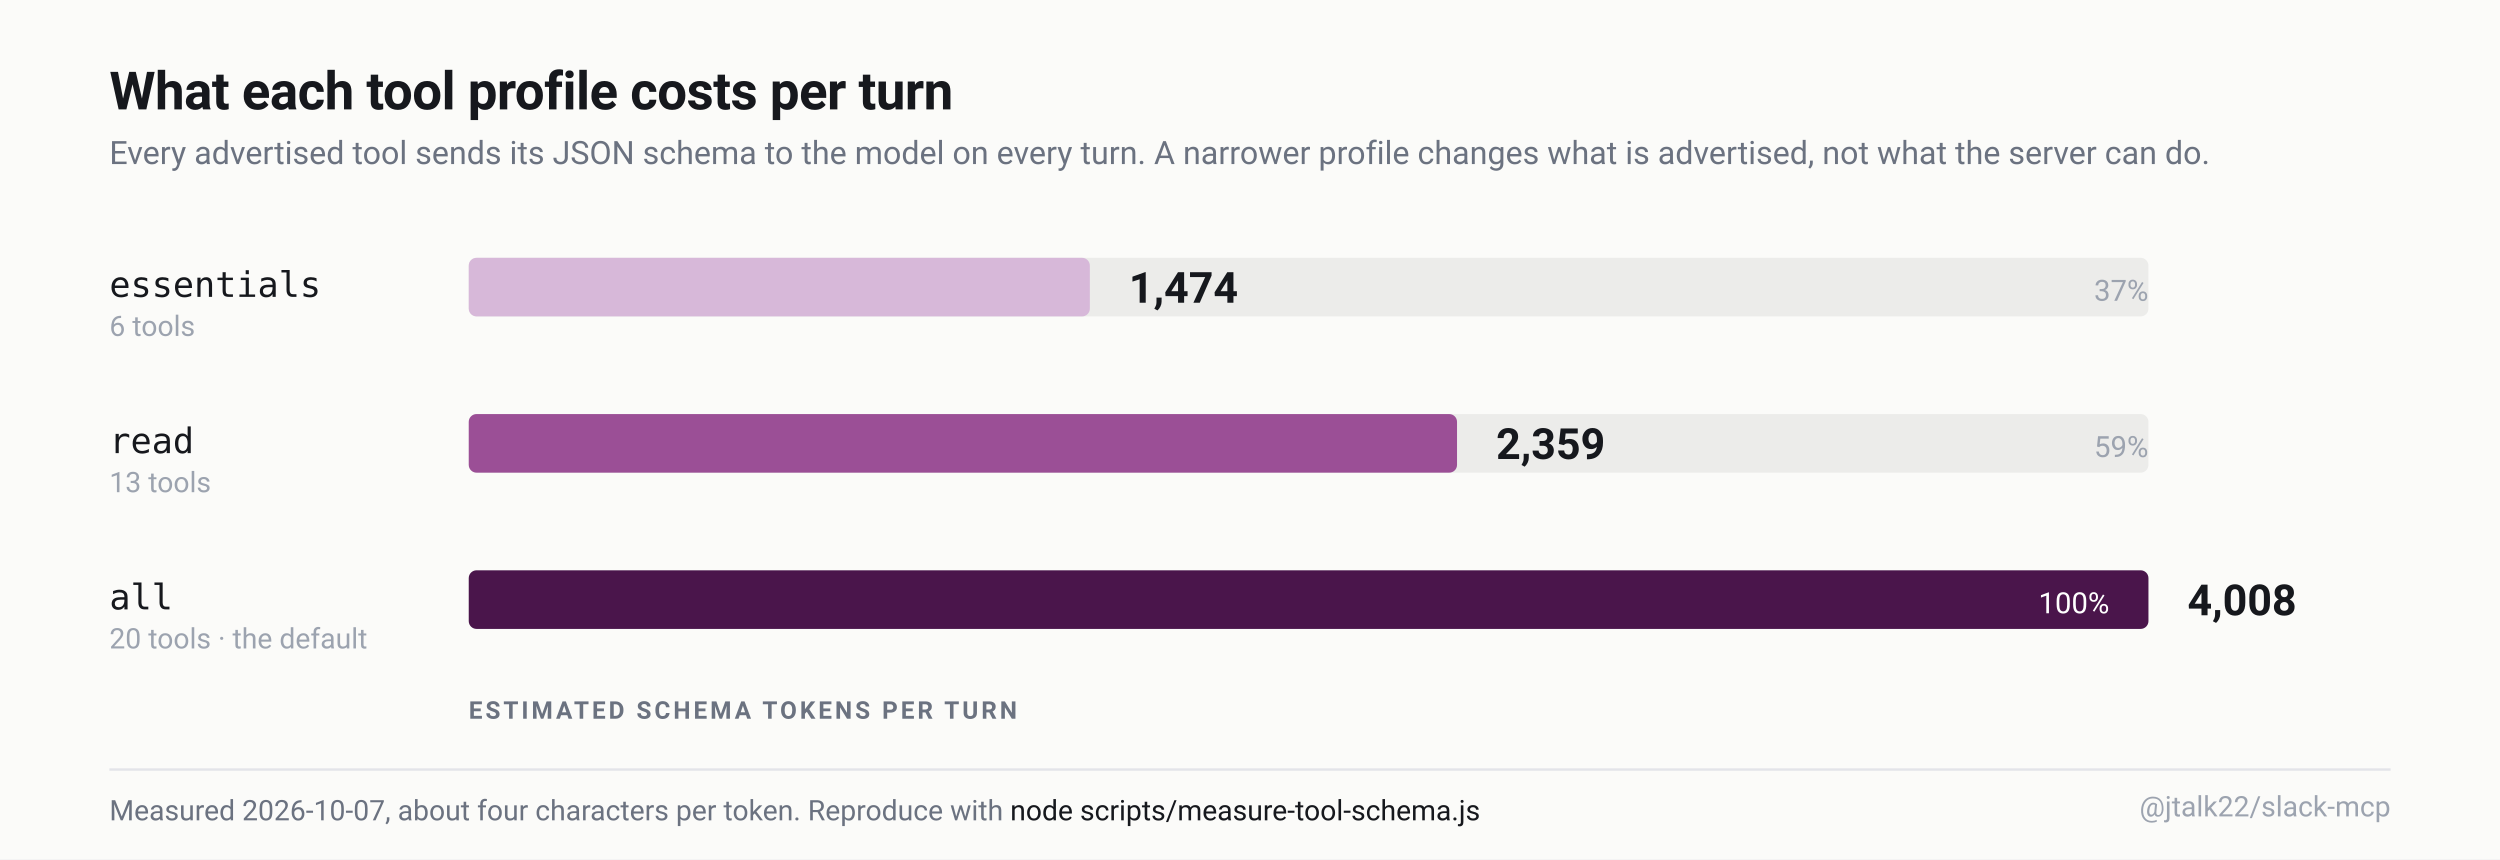
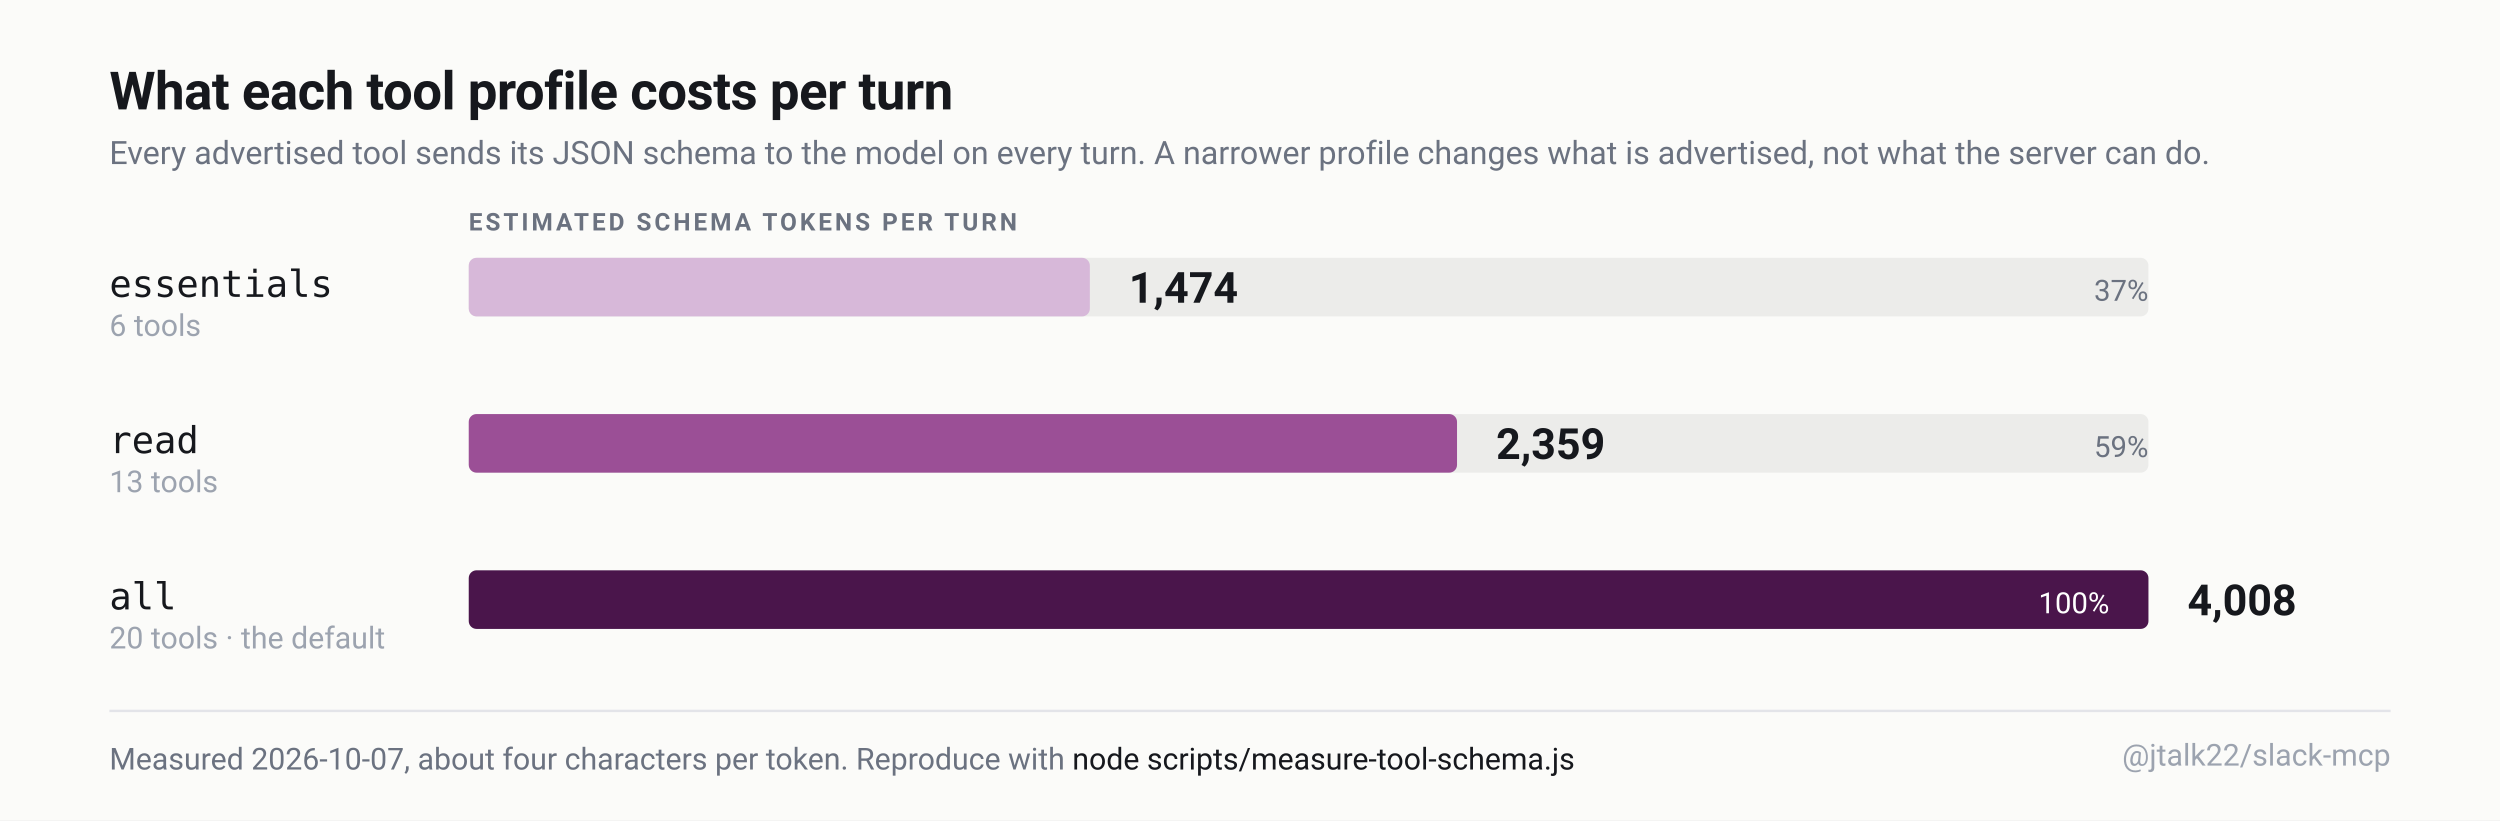
- <svg xmlns="http://www.w3.org/2000/svg" viewBox="0 0 1280 440" width="1280" height="440" role="img" aria-labelledby="sb-title sb-desc">
+ <svg xmlns="http://www.w3.org/2000/svg" viewBox="0 0 1280 420" width="1280" height="420" role="img" aria-labelledby="sb-title sb-desc">
  <defs>
    <style>
      .ground { fill: #FBFBF9; }
      .ink    { fill: #16181D; }
      .muted  { fill: #6B7280; }
      .faint  { fill: #9CA3AF; }

      .t-title { font: 600 27px ui-sans-serif, -apple-system, "Segoe UI", Roboto, sans-serif; letter-spacing: -0.25px; }
      .t-lede  { font: 400 16.5px ui-sans-serif, -apple-system, "Segoe UI", Roboto, sans-serif; }
-       .t-name  { font: 500 18px ui-monospace, SFMono-Regular, Menlo, monospace; }
-       .t-sub   { font: 400 14.5px ui-sans-serif, -apple-system, "Segoe UI", Roboto, sans-serif; }
+       .t-name  { font: 500 19px ui-monospace, SFMono-Regular, Menlo, monospace; }
+       .t-sub   { font: 400 15.5px ui-sans-serif, -apple-system, "Segoe UI", Roboto, sans-serif; }
      .t-val   { font: 600 22px ui-sans-serif, -apple-system, "Segoe UI", Roboto, sans-serif; }
      .t-unit  { font: 400 15px ui-sans-serif, -apple-system, "Segoe UI", Roboto, sans-serif; }
      .t-mark  { font: 600 12.5px ui-sans-serif, -apple-system, "Segoe UI", Roboto, sans-serif; letter-spacing: 1.5px; }

      /* One hue, three steps, light to dark: this is magnitude, not identity. */
      .bar-1 { fill: #D7B8D9; }
      .bar-2 { fill: #9B4F96; }
      .bar-3 { fill: #4A154B; }
      .rail  { fill: #ECECEA; }
      .rule  { stroke: #E3E4E9; stroke-width: 1.25; }
    </style>
  </defs>
-   <rect class="ground" width="1280" height="440" />
+   <rect class="ground" width="1280" height="420" />
  <text class="t-title ink" x="56" y="56">What each tool profile costs per turn</text>
  <text class="t-lede muted" x="56" y="84">Every advertised tool sends its JSON schema to the model on every turn. A narrower profile changes what is advertised, not what the server can do.</text>
  <text class="t-name ink" x="56" y="152">essentials</text>
  <text class="t-sub faint" x="56" y="172">6 tools</text>
  <rect class="rail" x="240" y="132" width="860" height="30" rx="4" />
  <rect class="bar-1" x="240" y="132" width="318" height="30" rx="4" />
  <text class="t-val ink" x="578" y="155">1,474</text>
-   <text class="t-unit faint" x="1100" y="154" text-anchor="end">37%</text>
+   <text class="t-unit muted" x="1100" y="154" text-anchor="end">37%</text>
  <text class="t-name ink" x="56" y="232">read</text>
  <text class="t-sub faint" x="56" y="252">13 tools</text>
  <rect class="rail" x="240" y="212" width="860" height="30" rx="4" />
  <rect class="bar-2" x="240" y="212" width="506" height="30" rx="4" />
  <text class="t-val ink" x="766" y="235">2,359</text>
-   <text class="t-unit faint" x="1100" y="234" text-anchor="end">59%</text>
+   <text class="t-unit muted" x="1100" y="234" text-anchor="end">59%</text>
  <text class="t-name ink" x="56" y="312">all</text>
  <text class="t-sub faint" x="56" y="332">20 tools · the default</text>
  <rect class="rail" x="240" y="292" width="860" height="30" rx="4" />
  <rect class="bar-3" x="240" y="292" width="860" height="30" rx="4" />
  <text class="t-val ink" x="1120" y="315">4,008</text>
  <text class="t-unit" x="1080" y="314" text-anchor="end" fill="#FFFFFF">100%</text>
-   <text class="t-mark muted" x="240" y="368">ESTIMATED SCHEMA TOKENS PER TURN</text>
-   <line class="rule" x1="56" y1="394" x2="1224" y2="394" />
-   <text class="t-sub muted" x="56" y="420">Measured 2026-10-07, about four characters per token. Reproduce with <tspan fill="#16181D">node scripts/measure-tool-schema.js</tspan>
+   <text class="t-mark muted" x="240" y="118">ESTIMATED SCHEMA TOKENS PER TURN</text>
+   <line class="rule" x1="56" y1="364" x2="1224" y2="364" />
+   <text class="t-sub muted" x="56" y="394">Measured 2026-10-07, about four characters per token. Reproduce with <tspan fill="#16181D">node scripts/measure-tool-schema.js</tspan>
  </text>
-   <text class="t-sub faint" x="1224" y="418" text-anchor="end">@jtalk22/slack-mcp</text>
+   <text class="t-sub faint" x="1224" y="392" text-anchor="end">@jtalk22/slack-mcp</text>
</svg>
